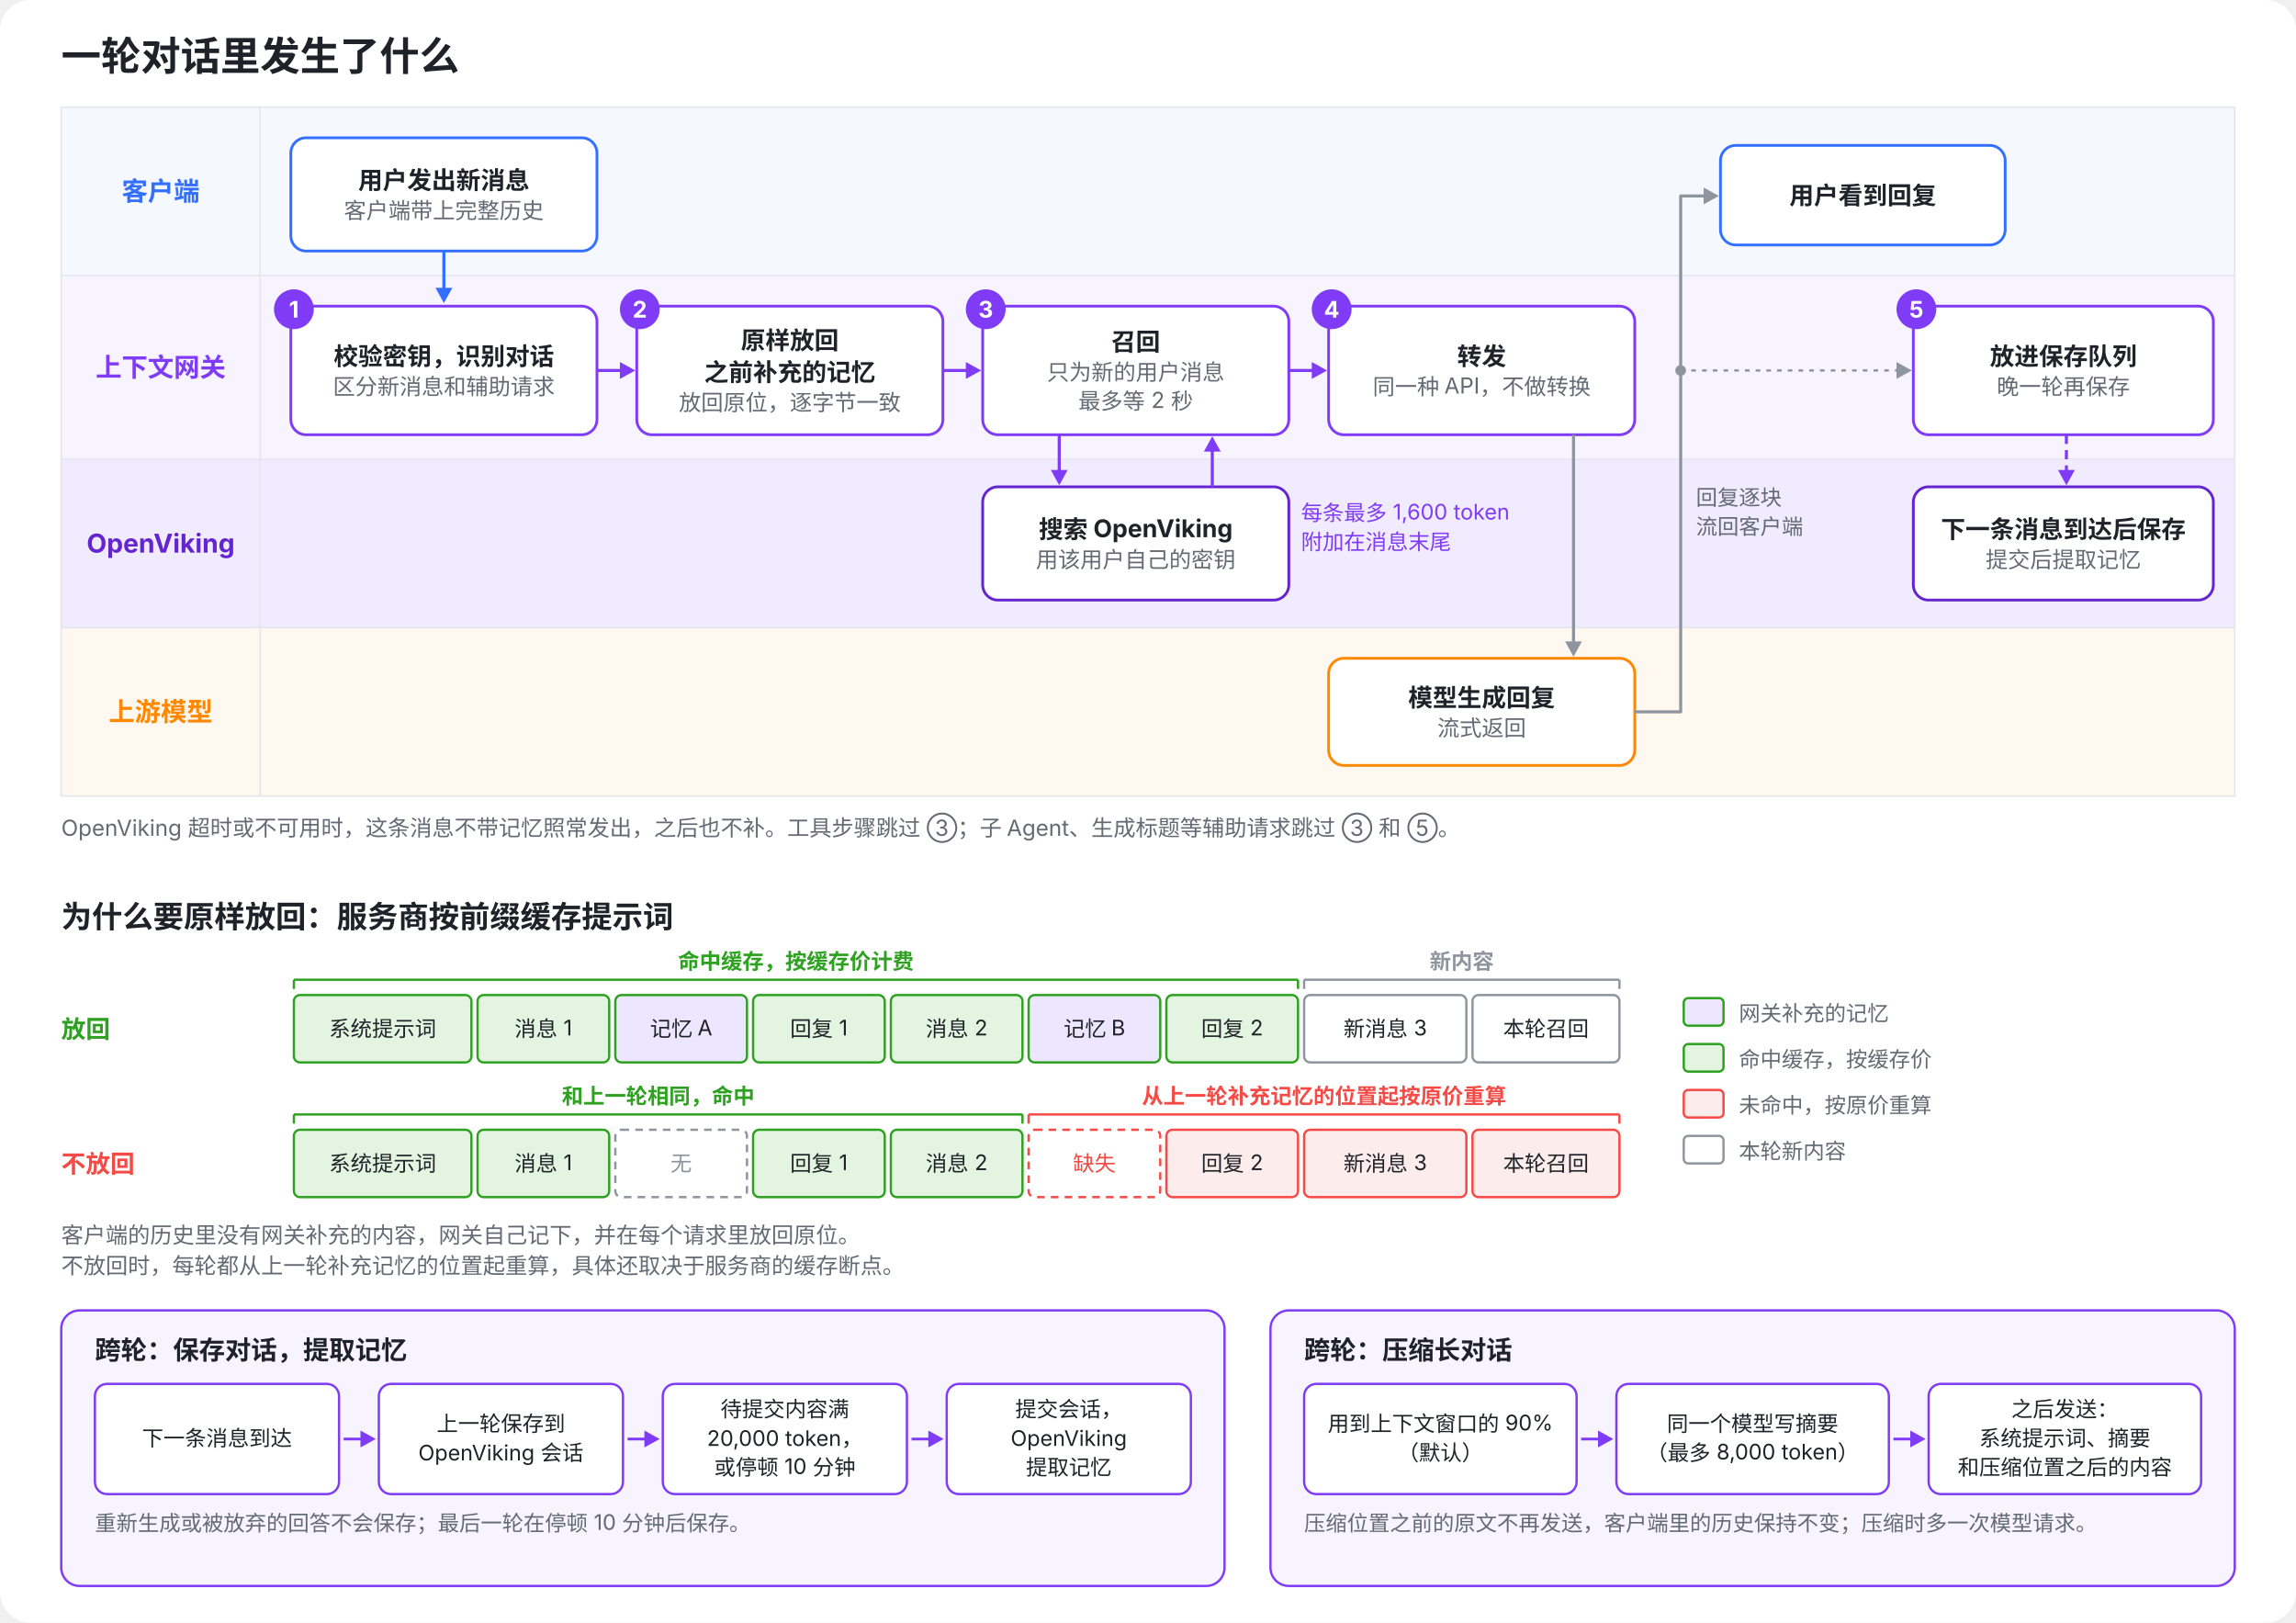
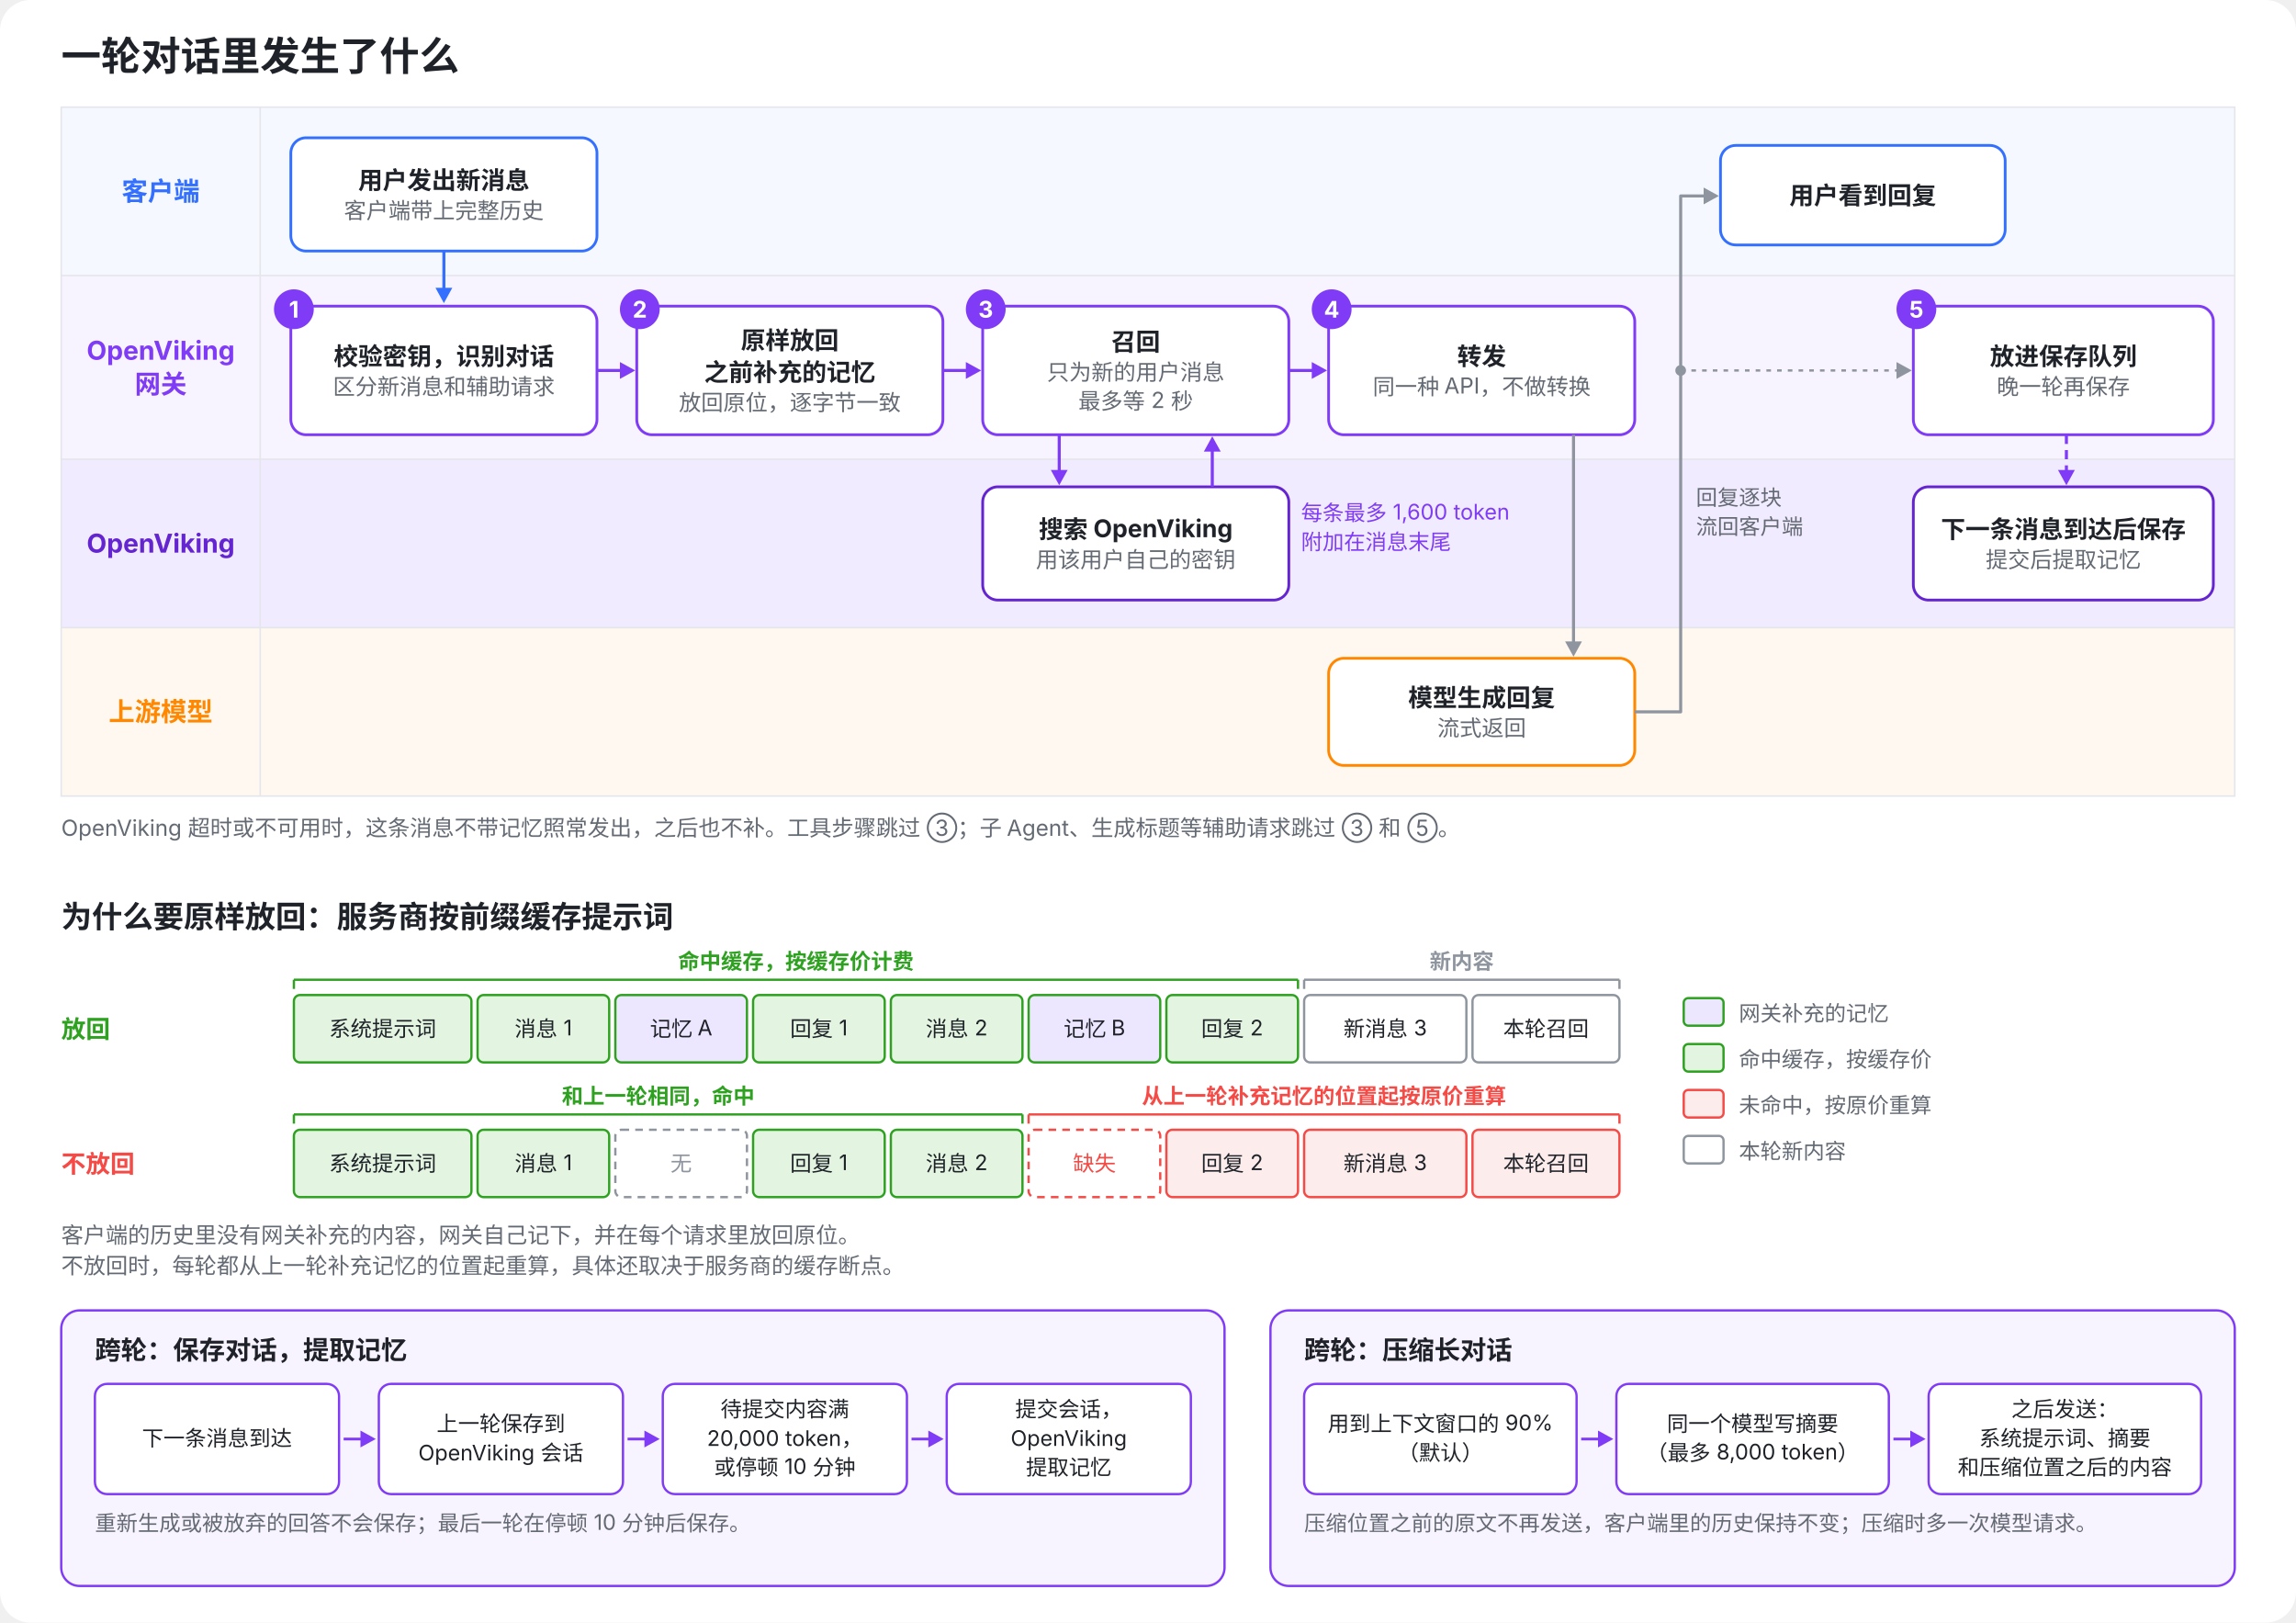
<svg xmlns="http://www.w3.org/2000/svg" width="1500" height="1060" viewBox="0 0 1500 1060" font-family="Inter, -apple-system, BlinkMacSystemFont, 'Segoe UI', 'PingFang SC', 'Hiragino Sans GB', 'Microsoft YaHei', 'Noto Sans SC', 'Noto Sans CJK SC', sans-serif">
  <rect x="0" y="0" width="1500" height="1060" rx="20" fill="#FFFFFF" />
  <text x="40" y="46" font-size="26" font-weight="700" fill="#1F2329" text-anchor="start">一轮对话里发生了什么</text>
  <rect x="40" y="70" width="1420" height="110" rx="0" fill="#F5F9FF" />
  <text x="105" y="131" font-size="17" font-weight="700" fill="#3370FF" text-anchor="middle">客户端</text>
  <rect x="40" y="180" width="1420" height="120" rx="0" fill="#F7F3FF" />
-   <text x="105" y="246" font-size="17" font-weight="700" fill="#7F3BF5" text-anchor="middle">上下文网关</text>
+   <text x="105" y="235" font-size="17" font-weight="700" fill="#7F3BF5" text-anchor="middle">OpenViking</text>
+   <text x="105" y="257" font-size="17" font-weight="700" fill="#7F3BF5" text-anchor="middle">网关</text>
  <rect x="40" y="300" width="1420" height="110" rx="0" fill="#F1EBFF" />
  <text x="105" y="361" font-size="17" font-weight="700" fill="#6425D0" text-anchor="middle">OpenViking</text>
  <rect x="40" y="410" width="1420" height="110" rx="0" fill="#FFF8F0" />
  <text x="105" y="471" font-size="17" font-weight="700" fill="#FF8800" text-anchor="middle">上游模型</text>
  <rect x="40" y="70" width="1420" height="450" rx="0" fill="none" stroke="#E5E6EB" stroke-width="1" />
  <line x1="40" y1="180" x2="1460" y2="180" stroke="#E5E6EB" stroke-width="1" />
  <line x1="40" y1="300" x2="1460" y2="300" stroke="#E5E6EB" stroke-width="1" />
  <line x1="40" y1="410" x2="1460" y2="410" stroke="#E5E6EB" stroke-width="1" />
  <line x1="170" y1="70" x2="170" y2="520" stroke="#E5E6EB" stroke-width="1" />
  <rect x="190" y="90" width="200" height="74" rx="10" fill="#FFFFFF" stroke="#3370FF" stroke-width="1.8" />
  <text x="290" y="123.495" font-size="16" font-weight="700" fill="#1F2329" text-anchor="middle">用户发出新消息</text>
  <text x="290" y="142.765" font-size="14.5" font-weight="400" fill="#646A73" text-anchor="middle">客户端带上完整历史</text>
  <rect x="1124" y="95" width="186" height="65" rx="10" fill="#FFFFFF" stroke="#3370FF" stroke-width="1.8" />
  <text x="1217" y="133.42" font-size="16" font-weight="700" fill="#1F2329" text-anchor="middle">用户看到回复</text>
  <rect x="190" y="200" width="200" height="84" rx="10" fill="#FFFFFF" stroke="#7F3BF5" stroke-width="1.8" />
  <text x="290" y="238.495" font-size="16" font-weight="700" fill="#1F2329" text-anchor="middle">校验密钥，识别对话</text>
  <text x="290" y="257.765" font-size="14.5" font-weight="400" fill="#646A73" text-anchor="middle">区分新消息和辅助请求</text>
  <circle cx="192" cy="202" r="13" fill="#7F3BF5" />
  <text x="192" y="207.5" font-size="15" font-weight="700" fill="#FFFFFF" text-anchor="middle">1</text>
  <rect x="416" y="200" width="200" height="84" rx="10" fill="#FFFFFF" stroke="#7F3BF5" stroke-width="1.8" />
  <text x="516" y="228.095" font-size="16" font-weight="700" fill="#1F2329" text-anchor="middle">原样放回</text>
  <text x="516" y="248.895" font-size="16" font-weight="700" fill="#1F2329" text-anchor="middle">之前补充的记忆</text>
  <text x="516" y="268.165" font-size="14.5" font-weight="400" fill="#646A73" text-anchor="middle">放回原位，逐字节一致</text>
  <circle cx="418" cy="202" r="13" fill="#7F3BF5" />
  <text x="418" y="207.5" font-size="15" font-weight="700" fill="#FFFFFF" text-anchor="middle">2</text>
  <rect x="642" y="200" width="200" height="84" rx="10" fill="#FFFFFF" stroke="#7F3BF5" stroke-width="1.8" />
  <text x="742" y="229.07" font-size="16" font-weight="700" fill="#1F2329" text-anchor="middle">召回</text>
  <text x="742" y="248.34" font-size="14.5" font-weight="400" fill="#646A73" text-anchor="middle">只为新的用户消息</text>
  <text x="742" y="267.19" font-size="14.5" font-weight="400" fill="#646A73" text-anchor="middle">最多等 2 秒</text>
  <circle cx="644" cy="202" r="13" fill="#7F3BF5" />
  <text x="644" y="207.5" font-size="15" font-weight="700" fill="#FFFFFF" text-anchor="middle">3</text>
  <rect x="868" y="200" width="200" height="84" rx="10" fill="#FFFFFF" stroke="#7F3BF5" stroke-width="1.8" />
  <text x="968" y="238.495" font-size="16" font-weight="700" fill="#1F2329" text-anchor="middle">转发</text>
  <text x="968" y="257.765" font-size="14.5" font-weight="400" fill="#646A73" text-anchor="middle">同一种 API，不做转换</text>
  <circle cx="870" cy="202" r="13" fill="#7F3BF5" />
  <text x="870" y="207.5" font-size="15" font-weight="700" fill="#FFFFFF" text-anchor="middle">4</text>
  <rect x="1250" y="200" width="196" height="84" rx="10" fill="#FFFFFF" stroke="#7F3BF5" stroke-width="1.8" />
  <text x="1348" y="238.495" font-size="16" font-weight="700" fill="#1F2329" text-anchor="middle">放进保存队列</text>
  <text x="1348" y="257.765" font-size="14.5" font-weight="400" fill="#646A73" text-anchor="middle">晚一轮再保存</text>
  <circle cx="1252" cy="202" r="13" fill="#7F3BF5" />
  <text x="1252" y="207.5" font-size="15" font-weight="700" fill="#FFFFFF" text-anchor="middle">5</text>
  <rect x="642" y="318" width="200" height="74" rx="10" fill="#FFFFFF" stroke="#6425D0" stroke-width="1.8" />
  <text x="742" y="351.495" font-size="16" font-weight="700" fill="#1F2329" text-anchor="middle">搜索 OpenViking</text>
  <text x="742" y="370.765" font-size="14.5" font-weight="400" fill="#646A73" text-anchor="middle">用该用户自己的密钥</text>
  <rect x="1250" y="318" width="196" height="74" rx="10" fill="#FFFFFF" stroke="#6425D0" stroke-width="1.8" />
  <text x="1348" y="351.495" font-size="16" font-weight="700" fill="#1F2329" text-anchor="middle">下一条消息到达后保存</text>
  <text x="1348" y="370.765" font-size="14.5" font-weight="400" fill="#646A73" text-anchor="middle">提交后提取记忆</text>
  <rect x="868" y="430" width="200" height="70" rx="10" fill="#FFFFFF" stroke="#FF8800" stroke-width="1.8" />
  <text x="968" y="461.495" font-size="16" font-weight="700" fill="#1F2329" text-anchor="middle">模型生成回复</text>
  <text x="968" y="480.765" font-size="14.5" font-weight="400" fill="#646A73" text-anchor="middle">流式返回</text>
  <polyline points="290,164 290,189" fill="none" stroke="#3370FF" stroke-width="2" stroke-linejoin="round" />
  <polygon points="290,198 284.5,188.0 295.5,188.0" fill="#3370FF" />
  <polyline points="390,242 406,242" fill="none" stroke="#7F3BF5" stroke-width="2" stroke-linejoin="round" />
  <polygon points="415,242 405.0,247.5 405.0,236.5" fill="#7F3BF5" />
  <polyline points="616,242 632,242" fill="none" stroke="#7F3BF5" stroke-width="2" stroke-linejoin="round" />
  <polygon points="641,242 631.0,247.5 631.0,236.5" fill="#7F3BF5" />
  <polyline points="842,242 858,242" fill="none" stroke="#7F3BF5" stroke-width="2" stroke-linejoin="round" />
  <polygon points="867,242 857.0,247.5 857.0,236.5" fill="#7F3BF5" />
  <polyline points="692,284 692,308" fill="none" stroke="#7F3BF5" stroke-width="2" stroke-linejoin="round" />
  <polygon points="692,317 686.5,307.0 697.5,307.0" fill="#7F3BF5" />
  <polyline points="792,318 792,294" fill="none" stroke="#7F3BF5" stroke-width="2" stroke-linejoin="round" />
  <polygon points="792,285 797.5,295.0 786.5,295.0" fill="#7F3BF5" />
  <text x="850" y="340" font-size="14" font-weight="400" fill="#7F3BF5" text-anchor="start">每条最多 1,600 token</text>
  <text x="850" y="359" font-size="14" font-weight="400" fill="#7F3BF5" text-anchor="start">附加在消息末尾</text>
  <polyline points="1028,284 1028,420" fill="none" stroke="#8F959E" stroke-width="2" stroke-linejoin="round" />
  <polygon points="1028,429 1022.5,419.0 1033.5,419.0" fill="#8F959E" />
  <polyline points="1068,465 1098,465 1098,128 1114,128" fill="none" stroke="#8F959E" stroke-width="2" stroke-linejoin="round" />
  <polygon points="1123,128 1113.0,133.5 1113.0,122.5" fill="#8F959E" />
  <text x="1108" y="330" font-size="14" font-weight="400" fill="#646A73" text-anchor="start">回复逐块</text>
  <text x="1108" y="349" font-size="14" font-weight="400" fill="#646A73" text-anchor="start">流回客户端</text>
  <circle cx="1098" cy="242" r="3.5" fill="#8F959E" />
  <polyline points="1098,242 1240,242" fill="none" stroke="#8F959E" stroke-width="1.5" stroke-linejoin="round" stroke-dasharray="3 4" />
  <polygon points="1249,242 1239.0,247.5 1239.0,236.5" fill="#8F959E" />
  <polyline points="1350,284 1350,308" fill="none" stroke="#7F3BF5" stroke-width="2" stroke-linejoin="round" stroke-dasharray="6 4" />
  <polygon points="1350,317 1344.5,307.0 1355.5,307.0" fill="#7F3BF5" />
  <text x="40" y="546" font-size="14.5" font-weight="400" fill="#646A73" text-anchor="start">OpenViking 超时或不可用时，这条消息不带记忆照常发出，之后也不补。工具步骤跳过 ③；子 Agent、生成标题等辅助请求跳过 ③ 和 ⑤。</text>
  <text x="40" y="606" font-size="20" font-weight="700" fill="#1F2329" text-anchor="start">为什么要原样放回：服务商按前缀缓存提示词</text>
  <text x="40" y="678" font-size="16" font-weight="700" fill="#2EA121" text-anchor="start">放回</text>
  <rect x="192" y="650" width="116" height="44" rx="4" fill="#E3F5E1" stroke="#2EA121" stroke-width="1.5" />
  <text x="250" y="677" font-size="14" font-weight="400" fill="#1F2329" text-anchor="middle">系统提示词</text>
  <rect x="312" y="650" width="86" height="44" rx="4" fill="#E3F5E1" stroke="#2EA121" stroke-width="1.5" />
  <text x="355" y="677" font-size="14" font-weight="400" fill="#1F2329" text-anchor="middle">消息 1</text>
  <rect x="402" y="650" width="86" height="44" rx="4" fill="#EDE6FF" stroke="#2EA121" stroke-width="1.5" />
  <text x="445" y="677" font-size="14" font-weight="400" fill="#1F2329" text-anchor="middle">记忆 A</text>
  <rect x="492" y="650" width="86" height="44" rx="4" fill="#E3F5E1" stroke="#2EA121" stroke-width="1.5" />
  <text x="535" y="677" font-size="14" font-weight="400" fill="#1F2329" text-anchor="middle">回复 1</text>
  <rect x="582" y="650" width="86" height="44" rx="4" fill="#E3F5E1" stroke="#2EA121" stroke-width="1.5" />
  <text x="625" y="677" font-size="14" font-weight="400" fill="#1F2329" text-anchor="middle">消息 2</text>
  <rect x="672" y="650" width="86" height="44" rx="4" fill="#EDE6FF" stroke="#2EA121" stroke-width="1.5" />
  <text x="715" y="677" font-size="14" font-weight="400" fill="#1F2329" text-anchor="middle">记忆 B</text>
  <rect x="762" y="650" width="86" height="44" rx="4" fill="#E3F5E1" stroke="#2EA121" stroke-width="1.5" />
  <text x="805" y="677" font-size="14" font-weight="400" fill="#1F2329" text-anchor="middle">回复 2</text>
  <rect x="852" y="650" width="106" height="44" rx="4" fill="#FFFFFF" stroke="#8F959E" stroke-width="1.5" />
  <text x="905" y="677" font-size="14" font-weight="400" fill="#1F2329" text-anchor="middle">新消息 3</text>
  <rect x="962" y="650" width="96" height="44" rx="4" fill="#FFFFFF" stroke="#8F959E" stroke-width="1.5" />
  <text x="1010" y="677" font-size="14" font-weight="400" fill="#1F2329" text-anchor="middle">本轮召回</text>
  <line x1="192" y1="640" x2="848" y2="640" stroke="#2EA121" stroke-width="1.5" />
  <line x1="192" y1="640" x2="192" y2="646" stroke="#2EA121" stroke-width="1.5" />
  <line x1="848" y1="640" x2="848" y2="646" stroke="#2EA121" stroke-width="1.5" />
  <text x="520" y="633" font-size="14" font-weight="700" fill="#2EA121" text-anchor="middle">命中缓存，按缓存价计费</text>
  <line x1="852" y1="640" x2="1058" y2="640" stroke="#8F959E" stroke-width="1.5" />
  <line x1="852" y1="640" x2="852" y2="646" stroke="#8F959E" stroke-width="1.5" />
  <line x1="1058" y1="640" x2="1058" y2="646" stroke="#8F959E" stroke-width="1.5" />
  <text x="955" y="633" font-size="14" font-weight="700" fill="#8F959E" text-anchor="middle">新内容</text>
  <text x="40" y="766" font-size="16" font-weight="700" fill="#F54A45" text-anchor="start">不放回</text>
  <rect x="192" y="738" width="116" height="44" rx="4" fill="#E3F5E1" stroke="#2EA121" stroke-width="1.5" />
  <text x="250" y="765" font-size="14" font-weight="400" fill="#1F2329" text-anchor="middle">系统提示词</text>
  <rect x="312" y="738" width="86" height="44" rx="4" fill="#E3F5E1" stroke="#2EA121" stroke-width="1.5" />
  <text x="355" y="765" font-size="14" font-weight="400" fill="#1F2329" text-anchor="middle">消息 1</text>
  <rect x="402" y="738" width="86" height="44" rx="4" fill="#FFFFFF" stroke="#8F959E" stroke-width="1.5" stroke-dasharray="5 4" />
  <text x="445" y="765" font-size="14" font-weight="400" fill="#8F959E" text-anchor="middle">无</text>
  <rect x="492" y="738" width="86" height="44" rx="4" fill="#E3F5E1" stroke="#2EA121" stroke-width="1.5" />
  <text x="535" y="765" font-size="14" font-weight="400" fill="#1F2329" text-anchor="middle">回复 1</text>
  <rect x="582" y="738" width="86" height="44" rx="4" fill="#E3F5E1" stroke="#2EA121" stroke-width="1.5" />
  <text x="625" y="765" font-size="14" font-weight="400" fill="#1F2329" text-anchor="middle">消息 2</text>
  <rect x="672" y="738" width="86" height="44" rx="4" fill="#FFFFFF" stroke="#F54A45" stroke-width="1.5" stroke-dasharray="5 4" />
  <text x="715" y="765" font-size="14" font-weight="400" fill="#F54A45" text-anchor="middle">缺失</text>
  <rect x="762" y="738" width="86" height="44" rx="4" fill="#FDECEC" stroke="#F54A45" stroke-width="1.5" />
  <text x="805" y="765" font-size="14" font-weight="400" fill="#1F2329" text-anchor="middle">回复 2</text>
  <rect x="852" y="738" width="106" height="44" rx="4" fill="#FDECEC" stroke="#F54A45" stroke-width="1.5" />
  <text x="905" y="765" font-size="14" font-weight="400" fill="#1F2329" text-anchor="middle">新消息 3</text>
  <rect x="962" y="738" width="96" height="44" rx="4" fill="#FDECEC" stroke="#F54A45" stroke-width="1.5" />
  <text x="1010" y="765" font-size="14" font-weight="400" fill="#1F2329" text-anchor="middle">本轮召回</text>
  <line x1="192" y1="728" x2="668" y2="728" stroke="#2EA121" stroke-width="1.5" />
  <line x1="192" y1="728" x2="192" y2="734" stroke="#2EA121" stroke-width="1.5" />
  <line x1="668" y1="728" x2="668" y2="734" stroke="#2EA121" stroke-width="1.5" />
  <text x="430" y="721" font-size="14" font-weight="700" fill="#2EA121" text-anchor="middle">和上一轮相同，命中</text>
  <line x1="672" y1="728" x2="1058" y2="728" stroke="#F54A45" stroke-width="1.5" />
  <line x1="672" y1="728" x2="672" y2="734" stroke="#F54A45" stroke-width="1.5" />
  <line x1="1058" y1="728" x2="1058" y2="734" stroke="#F54A45" stroke-width="1.5" />
  <text x="865" y="721" font-size="14" font-weight="700" fill="#F54A45" text-anchor="middle">从上一轮补充记忆的位置起按原价重算</text>
  <rect x="1100" y="652" width="26" height="18" rx="3" fill="#EDE6FF" stroke="#2EA121" stroke-width="1.5" />
  <text x="1136" y="667" font-size="14" font-weight="400" fill="#646A73" text-anchor="start">网关补充的记忆</text>
  <rect x="1100" y="682" width="26" height="18" rx="3" fill="#E3F5E1" stroke="#2EA121" stroke-width="1.5" />
  <text x="1136" y="697" font-size="14" font-weight="400" fill="#646A73" text-anchor="start">命中缓存，按缓存价</text>
  <rect x="1100" y="712" width="26" height="18" rx="3" fill="#FDECEC" stroke="#F54A45" stroke-width="1.5" />
  <text x="1136" y="727" font-size="14" font-weight="400" fill="#646A73" text-anchor="start">未命中，按原价重算</text>
  <rect x="1100" y="742" width="26" height="18" rx="3" fill="#FFFFFF" stroke="#8F959E" stroke-width="1.5" />
  <text x="1136" y="757" font-size="14" font-weight="400" fill="#646A73" text-anchor="start">本轮新内容</text>
  <text x="40" y="812" font-size="14.5" font-weight="400" fill="#646A73" text-anchor="start">客户端的历史里没有网关补充的内容，网关自己记下，并在每个请求里放回原位。</text>
  <text x="40" y="832" font-size="14.5" font-weight="400" fill="#646A73" text-anchor="start">不放回时，每轮都从上一轮补充记忆的位置起重算，具体还取决于服务商的缓存断点。</text>
  <rect x="40" y="856" width="760" height="180" rx="12" fill="#F7F3FF" stroke="#7F3BF5" stroke-width="1.5" />
  <text x="62" y="888" font-size="17" font-weight="700" fill="#1F2329" text-anchor="start">跨轮：保存对话，提取记忆</text>
  <rect x="62" y="904" width="159.5" height="72" rx="8" fill="#FFFFFF" stroke="#7F3BF5" stroke-width="1.5" />
  <text x="141.75" y="944.5" font-size="14" font-weight="400" fill="#1F2329" text-anchor="middle">下一条消息到达</text>
  <polyline points="224.5,940 236.5,940" fill="none" stroke="#7F3BF5" stroke-width="1.8" stroke-linejoin="round" />
  <polygon points="245.5,940 235.5,945.5 235.5,934.5" fill="#7F3BF5" />
  <rect x="247.5" y="904" width="159.5" height="72" rx="8" fill="#FFFFFF" stroke="#7F3BF5" stroke-width="1.5" />
  <text x="327.25" y="935" font-size="14" font-weight="400" fill="#1F2329" text-anchor="middle">上一轮保存到</text>
  <text x="327.25" y="954" font-size="14" font-weight="400" fill="#1F2329" text-anchor="middle">OpenViking 会话</text>
  <polyline points="410,940 422,940" fill="none" stroke="#7F3BF5" stroke-width="1.8" stroke-linejoin="round" />
  <polygon points="431,940 421.0,945.5 421.0,934.5" fill="#7F3BF5" />
  <rect x="433" y="904" width="159.5" height="72" rx="8" fill="#FFFFFF" stroke="#7F3BF5" stroke-width="1.5" />
  <text x="512.75" y="925.5" font-size="14" font-weight="400" fill="#1F2329" text-anchor="middle">待提交内容满</text>
  <text x="512.75" y="944.5" font-size="14" font-weight="400" fill="#1F2329" text-anchor="middle">20,000 token，</text>
  <text x="512.75" y="963.5" font-size="14" font-weight="400" fill="#1F2329" text-anchor="middle">或停顿 10 分钟</text>
  <polyline points="595.5,940 607.5,940" fill="none" stroke="#7F3BF5" stroke-width="1.8" stroke-linejoin="round" />
  <polygon points="616.5,940 606.5,945.5 606.5,934.5" fill="#7F3BF5" />
  <rect x="618.5" y="904" width="159.5" height="72" rx="8" fill="#FFFFFF" stroke="#7F3BF5" stroke-width="1.5" />
  <text x="698.25" y="925.5" font-size="14" font-weight="400" fill="#1F2329" text-anchor="middle">提交会话，</text>
  <text x="698.25" y="944.5" font-size="14" font-weight="400" fill="#1F2329" text-anchor="middle">OpenViking</text>
  <text x="698.25" y="963.5" font-size="14" font-weight="400" fill="#1F2329" text-anchor="middle">提取记忆</text>
  <text x="62" y="1000" font-size="14" font-weight="400" fill="#646A73" text-anchor="start">重新生成或被放弃的回答不会保存；最后一轮在停顿 10 分钟后保存。</text>
  <rect x="830" y="856" width="630" height="180" rx="12" fill="#F7F3FF" stroke="#7F3BF5" stroke-width="1.5" />
  <text x="852" y="888" font-size="17" font-weight="700" fill="#1F2329" text-anchor="start">跨轮：压缩长对话</text>
  <rect x="852" y="904" width="178" height="72" rx="8" fill="#FFFFFF" stroke="#7F3BF5" stroke-width="1.5" />
  <text x="941" y="935" font-size="14" font-weight="400" fill="#1F2329" text-anchor="middle">用到上下文窗口的 90%</text>
  <text x="941" y="954" font-size="14" font-weight="400" fill="#1F2329" text-anchor="middle">（默认）</text>
  <polyline points="1033,940 1045,940" fill="none" stroke="#7F3BF5" stroke-width="1.8" stroke-linejoin="round" />
  <polygon points="1054,940 1044.0,945.5 1044.0,934.5" fill="#7F3BF5" />
  <rect x="1056" y="904" width="178" height="72" rx="8" fill="#FFFFFF" stroke="#7F3BF5" stroke-width="1.5" />
  <text x="1145" y="935" font-size="14" font-weight="400" fill="#1F2329" text-anchor="middle">同一个模型写摘要</text>
  <text x="1145" y="954" font-size="14" font-weight="400" fill="#1F2329" text-anchor="middle">（最多 8,000 token）</text>
  <polyline points="1237,940 1249,940" fill="none" stroke="#7F3BF5" stroke-width="1.8" stroke-linejoin="round" />
  <polygon points="1258,940 1248.0,945.5 1248.0,934.5" fill="#7F3BF5" />
  <rect x="1260" y="904" width="178" height="72" rx="8" fill="#FFFFFF" stroke="#7F3BF5" stroke-width="1.5" />
  <text x="1349" y="925.5" font-size="14" font-weight="400" fill="#1F2329" text-anchor="middle">之后发送：</text>
  <text x="1349" y="944.5" font-size="14" font-weight="400" fill="#1F2329" text-anchor="middle">系统提示词、摘要</text>
  <text x="1349" y="963.5" font-size="14" font-weight="400" fill="#1F2329" text-anchor="middle">和压缩位置之后的内容</text>
  <text x="852" y="1000" font-size="14" font-weight="400" fill="#646A73" text-anchor="start">压缩位置之前的原文不再发送，客户端里的历史保持不变；压缩时多一次模型请求。</text>
</svg>
